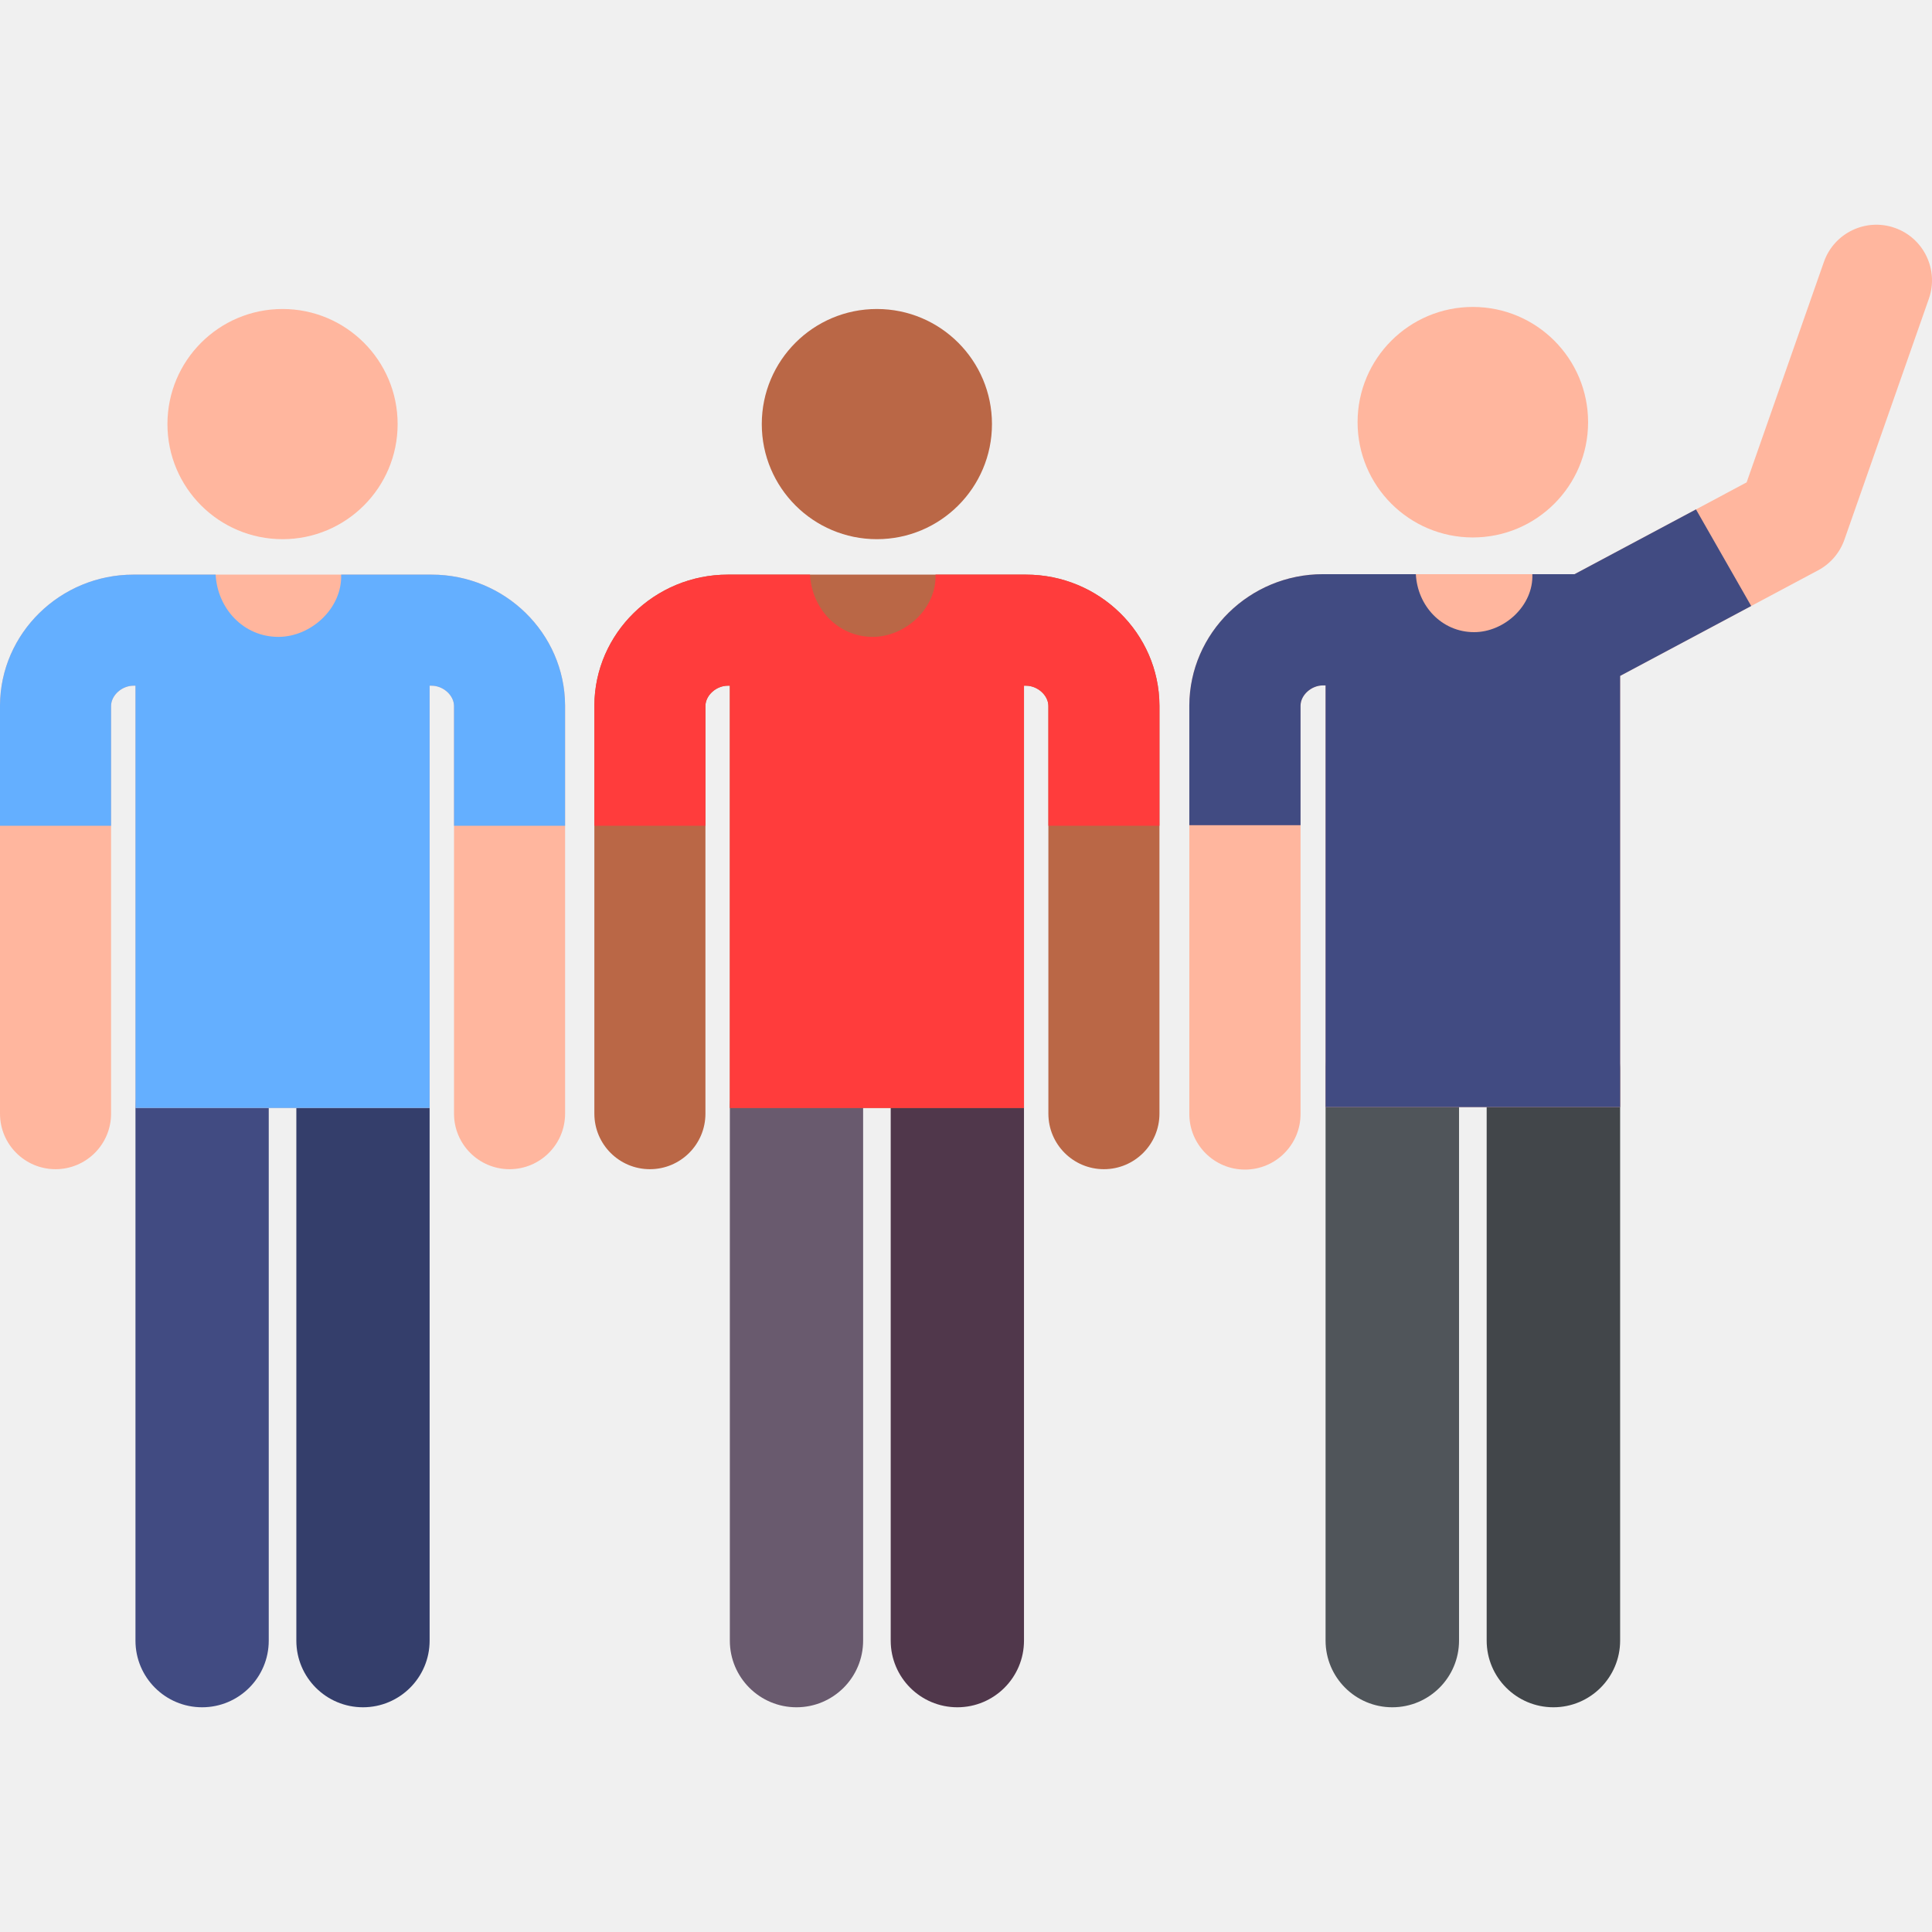
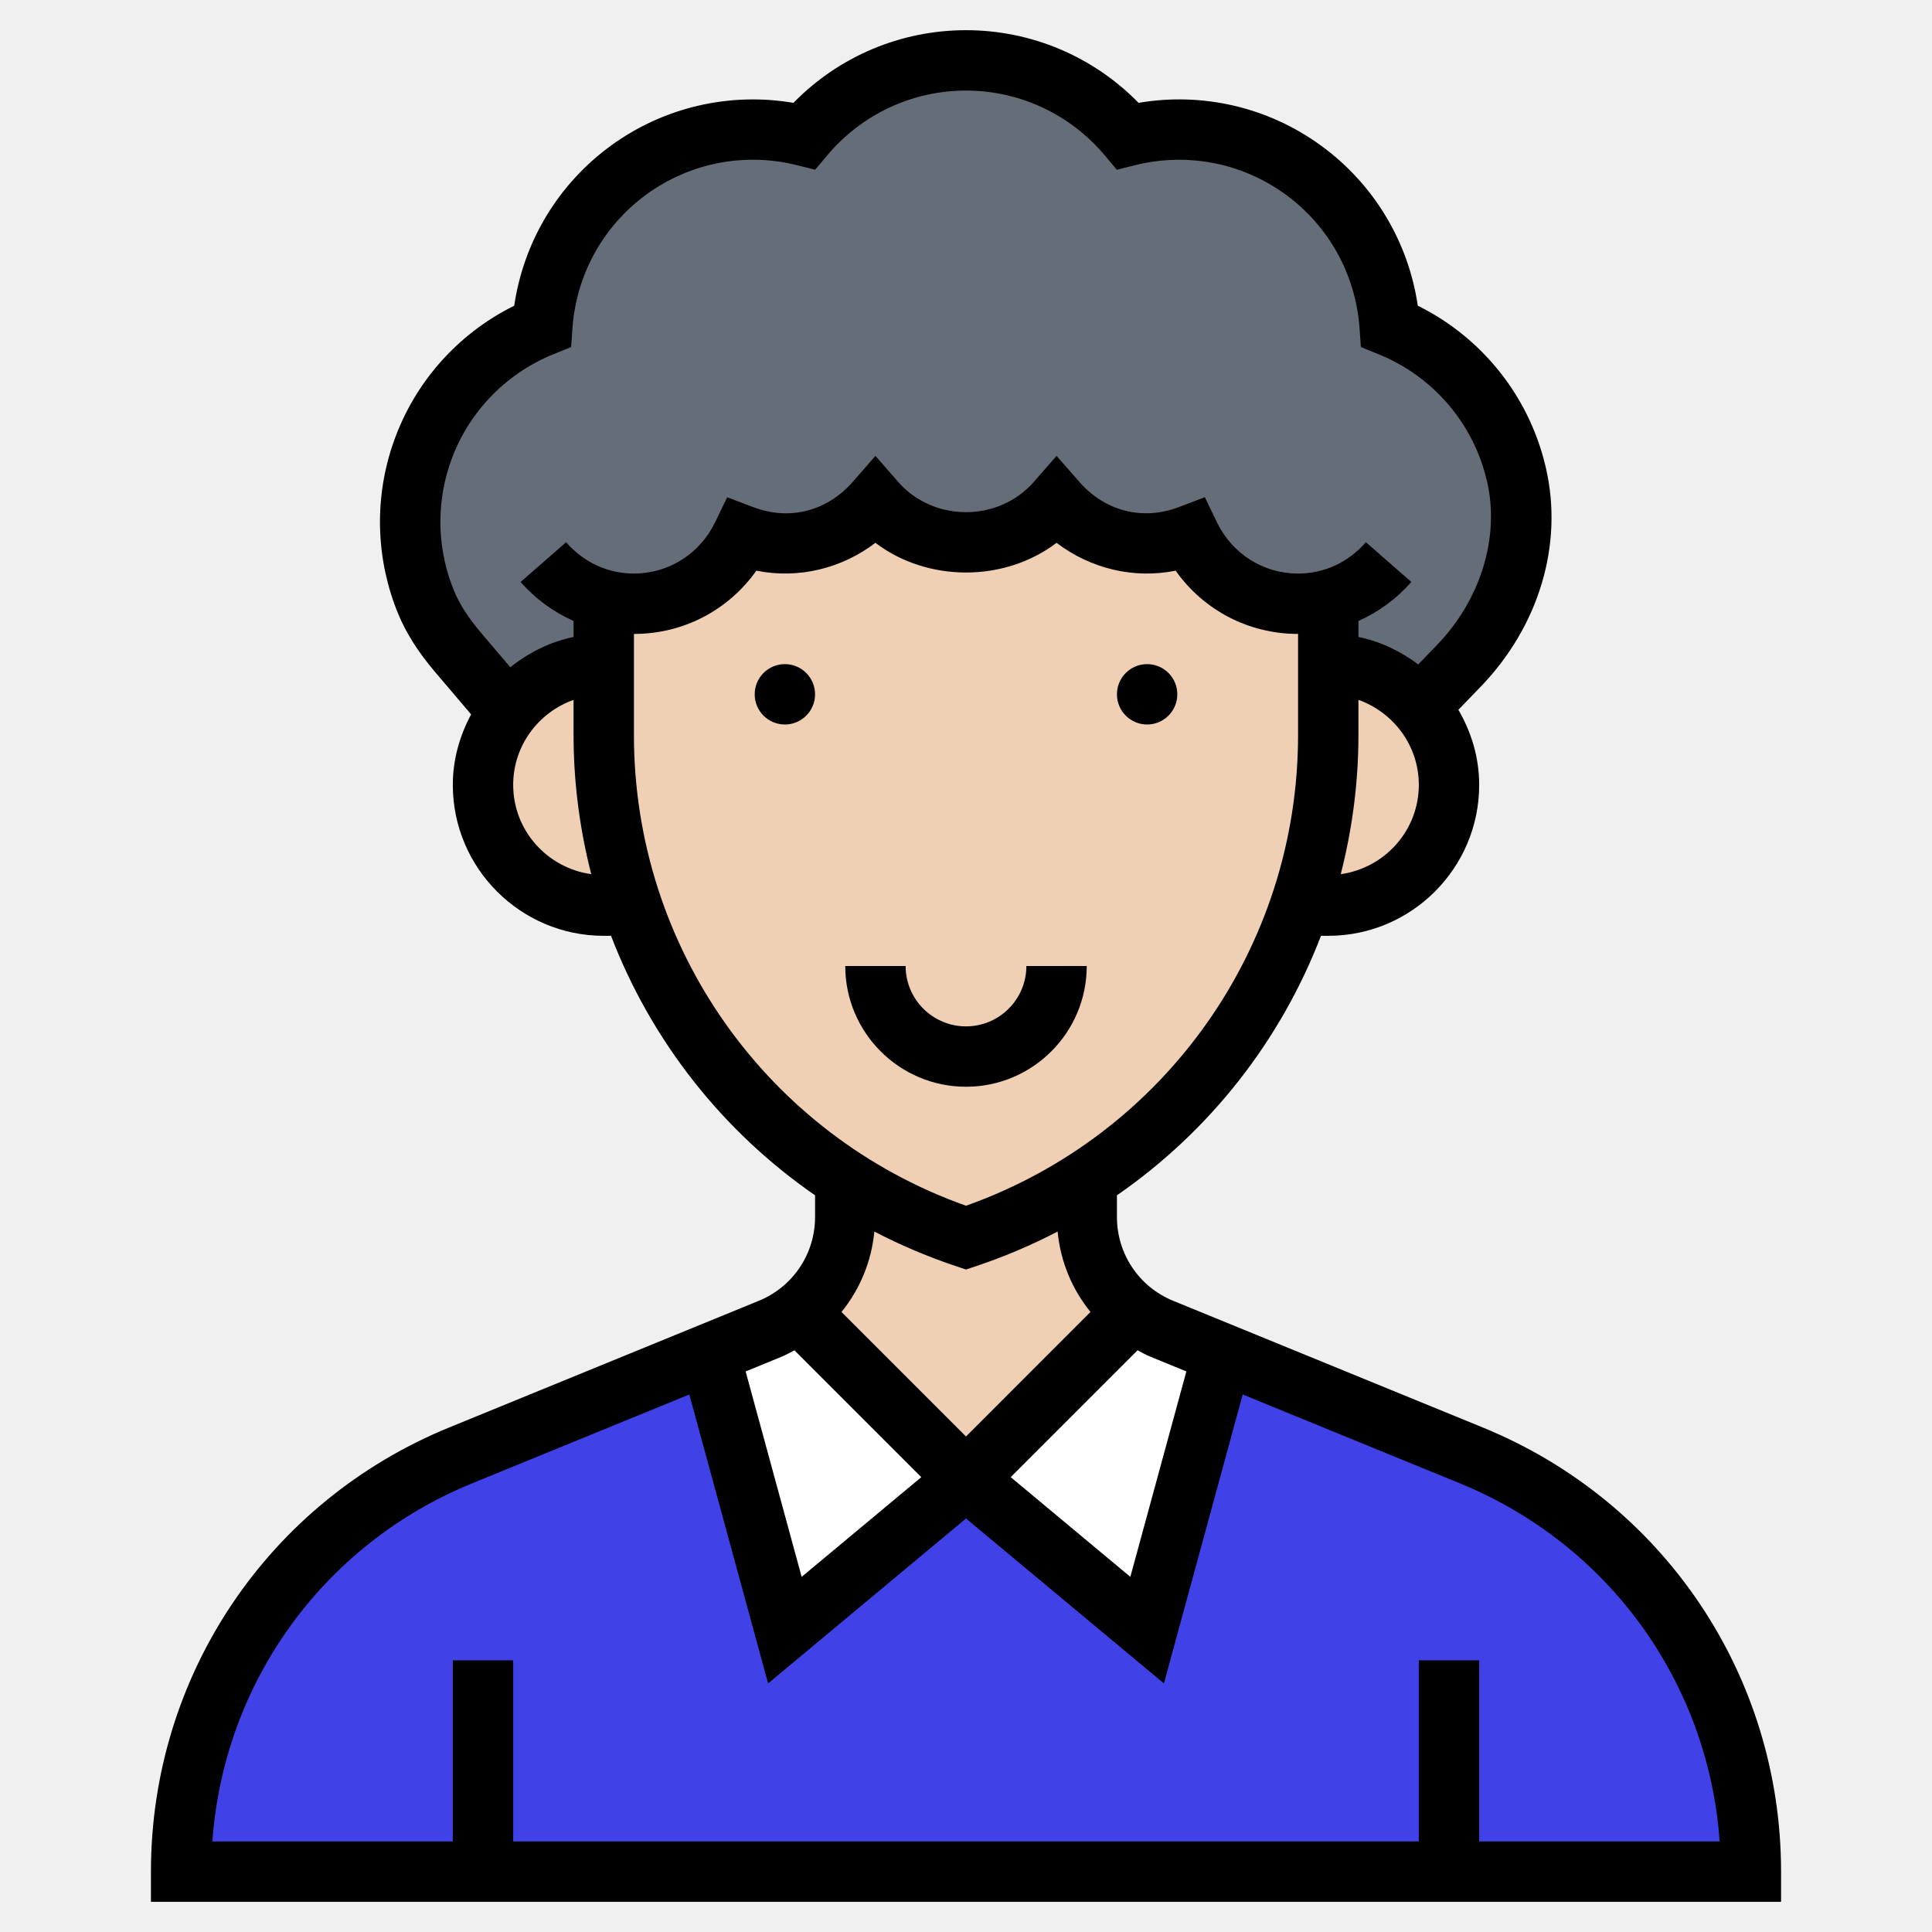
- <svg xmlns="http://www.w3.org/2000/svg" version="1.1" id="Capa_1" x="0px" y="0px" viewBox="0 0 512 512" style="enable-background:new 0 0 512 512;" xml:space="preserve">
-   <path style="fill:#343E6B;" d="M96.194,452.446c-9.754,0-17.66-7.907-17.66-17.66V293.623c0-9.754,7.907-17.66,17.66-17.66  s17.66,7.907,17.66,17.66v141.163C113.854,444.539,105.948,452.446,96.194,452.446z" />
-   <path style="fill:#414B82;" d="M53.561,452.446c-9.754,0-17.66-7.907-17.66-17.66V293.623c0-9.754,7.907-17.66,17.66-17.66  s17.66,7.907,17.66,17.66v141.163C71.221,444.539,63.315,452.446,53.561,452.446z" />
-   <path style="fill:#FFB69E;" d="M149.751,186.935c-0.096-19.108-15.963-34.653-35.371-34.653H74.938h-0.126H35.371  c-19.408,0-35.274,15.545-35.371,34.653c0,0.025,0,0.049,0,0.074v108.122c0,8.128,6.589,14.717,14.718,14.717  s14.718-6.589,14.718-14.717V187.057c0.031-2.798,2.853-5.341,5.937-5.341h0.53v111.906h77.954V181.717h0.526  c3.084,0,5.905,2.543,5.937,5.341v108.073c0,8.128,6.589,14.717,14.718,14.717c8.128,0,14.718-6.589,14.718-14.717V187.009  C149.752,186.984,149.752,186.96,149.751,186.935z" />
-   <path style="fill:#64AFFF;" d="M149.751,186.935c-0.096-19.108-15.963-34.653-35.371-34.653H90.408  c0.312,8.923-7.979,16.496-16.635,16.496c-9.277,0-16.156-7.545-16.624-16.496H35.371c-19.408,0-35.274,15.545-35.371,34.653  c0,0.025,0,0.049,0,0.074v31.82h29.434v-31.772c0.031-2.798,2.853-5.341,5.937-5.341h0.53v111.906h77.954V181.717h0.526  c3.084,0,5.905,2.543,5.937,5.341v31.772h29.434v-31.82C149.752,186.984,149.752,186.96,149.751,186.935z" />
-   <circle style="fill:#FFB69E;" cx="74.875" cy="112.388" r="30.501" />
-   <path style="fill:#50374B;" d="M253.708,452.446c-9.754,0-17.66-7.907-17.66-17.66V293.623c0-9.754,7.907-17.66,17.66-17.66  s17.66,7.907,17.66,17.66v141.163C271.368,444.539,263.46,452.446,253.708,452.446z" />
-   <path style="fill:#695A6E;" d="M211.075,452.446c-9.754,0-17.66-7.907-17.66-17.66V293.623c0-9.754,7.907-17.66,17.66-17.66  s17.66,7.907,17.66,17.66v141.163C228.735,444.539,220.828,452.446,211.075,452.446z" />
-   <path style="fill:#BA6746;" d="M307.264,186.935c-0.096-19.108-15.963-34.653-35.371-34.653h-39.442h-0.126h-39.442  c-19.408,0-35.274,15.545-35.371,34.653c0,0.025,0,0.049,0,0.074v108.122c0,8.128,6.589,14.717,14.718,14.717  c8.128,0,14.718-6.589,14.718-14.717V187.057c0.031-2.798,2.853-5.341,5.937-5.341h0.53v111.906h77.954V181.717h0.526  c3.084,0,5.905,2.543,5.936,5.341v108.073c0,8.128,6.589,14.717,14.718,14.717c8.128,0,14.718-6.589,14.718-14.717V187.009  C307.264,186.984,307.264,186.96,307.264,186.935z" />
-   <path style="fill:#FF3C3C;" d="M307.264,186.935c-0.096-19.108-15.963-34.653-35.371-34.653H247.92  c0.312,8.923-7.98,16.496-16.635,16.496c-9.277,0-16.156-7.545-16.624-16.496h-21.776c-19.408,0-35.274,15.545-35.371,34.653  c0,0.025,0,0.049,0,0.074v31.82h29.434v-31.772c0.031-2.798,2.853-5.341,5.937-5.341h0.53v111.906h77.954V181.717h0.526  c3.084,0,5.905,2.543,5.937,5.341v31.772h29.434v-31.82C307.264,186.984,307.264,186.96,307.264,186.935z" />
-   <circle style="fill:#BA6746;" cx="232.381" cy="112.388" r="30.501" />
-   <path style="fill:#42464A;" d="M411.668,452.446c-9.768,0-17.685-7.918-17.685-17.685V283.604c0-9.767,7.917-17.685,17.685-17.685  s17.685,7.918,17.685,17.685V434.76C429.354,444.528,421.435,452.446,411.668,452.446z" />
-   <path style="fill:#50555A;" d="M368.975,452.446c-9.768,0-17.685-7.918-17.685-17.685V283.604c0-9.767,7.917-17.685,17.685-17.685  c9.768,0,17.685,7.918,17.685,17.685V434.76C386.661,444.528,378.742,452.446,368.975,452.446z" />
-   <path style="fill:#FFB69E;" d="M502.134,60.387c-7.68-2.691-16.091,1.352-18.783,9.033l-20.476,58.415l-45.61,24.328  c-12.999,0-50.09,0-66.661,0c-19.435,0-35.325,15.567-35.421,34.777v108.273c0,8.14,6.598,14.738,14.738,14.738  c8.139,0,14.738-6.599,14.738-14.738V187.014c0.014-2.812,2.848-5.374,5.946-5.374h0.686V293.4h78.064V179.122l52.464-27.983  c3.261-1.739,5.75-4.64,6.973-8.129l22.377-63.839C513.859,71.49,509.815,63.08,502.134,60.387z" />
-   <path style="fill:#414B82;" d="M449.452,134.995l-32.186,17.168H406.09c0.323,8.305-7.39,15.363-15.441,15.363  c-8.629,0-15.022-7.032-15.433-15.363h-24.613c-19.435,0-35.325,15.567-35.421,34.777v31.747h29.475v-31.673  c0.014-2.812,2.848-5.374,5.946-5.374h0.686V293.4h78.064V179.122l34.731-18.526L449.452,134.995z" />
-   <circle style="fill:#FFB69E;" cx="390.318" cy="111.887" r="30.544" />
-   <g>
- </g>
-   <g>
- </g>
-   <g>
- </g>
-   <g>
- </g>
-   <g>
- </g>
-   <g>
- </g>
-   <g>
- </g>
-   <g>
- </g>
-   <g>
- </g>
-   <g>
- </g>
-   <g>
- </g>
-   <g>
- </g>
-   <g>
- </g>
-   <g>
- </g>
-   <g>
- </g>
+ <svg xmlns="http://www.w3.org/2000/svg" enable-background="new 0 0 64 64" height="64" width="64">
+   <rect id="backgroundrect" width="100%" height="100%" x="0" y="0" fill="none" stroke="none" />
+   <g class="currentLayer" style="">
+     <path d="m48 62h-32-10c0-6.05 3.66-11.5 9.26-13.79l8.24-3.37 2.5 9.16 6-5 6 5 2.5-9.16 8.24 3.37c2.8 1.15 5.12 3.08 6.73 5.49 1.61 2.4 2.53 5.28 2.53 8.3z" fill="#4141e8" id="svg_1" class="" fill-opacity="1" />
+     <path d="m40.5 44.84-2.5 9.16-6-5 5.54-5.54c.29.23.61.42.95.56z" fill="#ffffff" id="svg_2" class="" fill-opacity="1" />
+     <path d="m32 49-6 5-2.5-9.16 2.01-.82c.34-.14.66-.33.95-.56z" fill="#ffffff" id="svg_3" class="" fill-opacity="1" />
+     <path d="m47.03 23.4c-.72-.86-1.81-1.4-3.03-1.4v-2l-.04-.13c-.3.09-.63.13-.96.13-1.59 0-2.94-.93-3.59-2.27-.44.17-.91.27-1.41.27-1.2 0-2.27-.54-3-1.38-.73.84-1.8 1.38-3 1.38s-2.27-.54-3-1.38c-.73.84-1.8 1.38-3 1.38-.5 0-.97-.1-1.41-.27-.65 1.34-2 2.27-3.59 2.27-.33 0-.66-.04-.96-.13l-.04.13v2c-1.29 0-2.44.61-3.17 1.56l-1.65-1.94c-.43-.51-.81-1.06-1.07-1.67-.61-1.48-.71-3.18-.18-4.82.67-2.05 2.19-3.58 4.04-4.33.14-1.99 1.12-3.91 2.86-5.17 1.74-1.27 3.87-1.61 5.81-1.13 1.28-1.53 3.21-2.5 5.36-2.5s4.08.97 5.36 2.5c1.94-.48 4.07-.14 5.81 1.13 1.74 1.26 2.72 3.18 2.86 5.17 1.85.75 3.37 2.28 4.04 4.33.07.2.12.41.17.61.52 2.27-.3 4.64-1.91 6.32z" fill="#656d78" id="svg_4" />
+     <g fill="#f0d0b4" id="svg_5" class="">
+       <path d="m37.54 43.46-5.54 5.54-5.54-5.54c.96-.74 1.54-1.89 1.54-3.15v-1.24c1.23.8 2.57 1.45 4 1.93 1.43-.48 2.77-1.13 4-1.93v1.24c0 1.26.58 2.41 1.54 3.15z" id="svg_6" />
+       <path d="m46.83 28.83c-.73.72-1.73 1.17-2.83 1.17h-.93-.01c.61-1.78.94-3.69.94-5.65v-2.35c1.22 0 2.31.54 3.03 1.4.61.7.97 1.61.97 2.6 0 1.1-.45 2.1-1.17 2.83z" id="svg_7" />
+       <path d="m44 20v2 2.35c0 1.96-.33 3.87-.94 5.65-1.26 3.72-3.74 6.92-7.06 9.07-1.23.8-2.57 1.45-4 1.93-1.43-.48-2.77-1.13-4-1.93-1.84-1.19-3.42-2.71-4.69-4.46-1.01-1.4-1.81-2.96-2.37-4.61-.61-1.78-.94-3.69-.94-5.65v-2.35-2l.04-.13c.3.09.63.13.96.13 1.59 0 2.94-.93 3.59-2.27.44.17.91.27 1.41.27 1.2 0 2.27-.54 3-1.38.73.84 1.8 1.38 3 1.38s2.27-.54 3-1.38c.73.84 1.8 1.38 3 1.38.5 0 .97-.1 1.41-.27.65 1.34 2 2.27 3.59 2.27.33 0 .66-.04.96-.13z" id="svg_8" />
+       <path d="m20 24.35c0 1.96.33 3.87.94 5.65h-.01-.93c-1.1 0-2.1-.45-2.83-1.17-.72-.73-1.17-1.73-1.17-2.83 0-.92.31-1.76.83-2.44.73-.95 1.88-1.56 3.17-1.56z" id="svg_9" />
+     </g>
+     <circle cx="38" cy="23" r="1" id="svg_10" />
+     <circle cx="26" cy="23" r="1" id="svg_11" />
+     <path d="m36 32h-2c0 1.103-.897 2-2 2s-2-.897-2-2h-2c0 2.206 1.794 4 4 4s4-1.794 4-4z" id="svg_12" />
+     <path d="m49.123 47.289-10.259-4.198c-1.133-.463-1.864-1.553-1.864-2.777v-.718c3.077-2.126 5.427-5.126 6.759-8.596h.241c2.757 0 5-2.243 5-5 0-.91-.262-1.752-.689-2.487l.734-.76c1.934-2.003 2.745-4.706 2.17-7.23-.053-.234-.117-.469-.193-.703-.668-2.057-2.13-3.739-4.056-4.693-.312-2.126-1.46-4.036-3.21-5.307-1.75-1.272-3.92-1.774-6.04-1.413-1.502-1.537-3.553-2.407-5.716-2.407s-4.214.87-5.716 2.407c-2.119-.359-4.29.141-6.04 1.413-1.75 1.271-2.897 3.181-3.21 5.307-1.926.954-3.388 2.636-4.056 4.693-.586 1.803-.511 3.761.212 5.513.265.642.666 1.274 1.226 1.932l1.19 1.4c-.374.7-.606 1.487-.606 2.335 0 2.757 2.243 5 5 5h.241c1.332 3.471 3.682 6.47 6.759 8.596v.718c0 1.224-.731 2.313-1.864 2.777l-10.259 4.197c-6 2.455-9.877 8.229-9.877 14.712v1h54v-1c0-6.483-3.877-12.257-9.877-14.711zm-9.823-1.859-1.856 6.805-3.963-3.303 4.202-4.202c.139.073.275.151.423.211zm5.114-16.472c.379-1.482.586-3.025.586-4.607v-1.167c1.161.414 2 1.514 2 2.816 0 1.512-1.129 2.754-2.586 2.958zm-29.533-13.52c.548-1.688 1.81-3.039 3.46-3.708l.578-.234.044-.623c.126-1.776 1.021-3.393 2.457-4.436 1.435-1.044 3.247-1.397 4.979-.966l.605.151.401-.478c1.146-1.362 2.821-2.144 4.595-2.144s3.449.782 4.595 2.145l.401.478.605-.151c1.729-.431 3.543-.078 4.979.966 1.436 1.043 2.331 2.66 2.457 4.436l.044.623.578.234c1.65.668 2.912 2.02 3.46 3.707.057.176.105.353.146.529.418 1.835-.219 3.903-1.66 5.396l-.624.647c-.58-.435-1.246-.759-1.981-.909v-.531c.661-.294 1.261-.73 1.753-1.292l-1.506-1.316c-.585.669-1.383 1.038-2.247 1.038-1.151 0-2.183-.653-2.69-1.704l-.398-.825-.856.325c-1.254.477-2.484.101-3.302-.834l-.754-.86-.753.861c-1.17 1.338-3.324 1.338-4.494 0l-.753-.861-.753.861c-.817.935-2.045 1.311-3.302.834l-.856-.325-.398.825c-.508 1.05-1.54 1.703-2.691 1.703-.864 0-1.662-.369-2.247-1.038l-1.506 1.316c.491.562 1.092.998 1.753 1.292v.531c-.785.16-1.49.521-2.095 1.003l-.965-1.135c-.422-.496-.717-.954-.899-1.398-.543-1.314-.6-2.781-.16-4.133zm2.119 10.562c0-1.302.839-2.402 2-2.816v1.167c0 1.582.207 3.125.586 4.607-1.457-.204-2.586-1.446-2.586-2.958zm4-1.649v-3.351c1.638 0 3.128-.786 4.056-2.096 1.408.283 2.833-.078 3.944-.922 1.725 1.311 4.275 1.311 6 0 1.111.844 2.535 1.206 3.944.922.928 1.31 2.418 2.096 4.056 2.096v3.351c0 7.023-4.406 13.247-11 15.591-6.594-2.344-11-8.568-11-15.591zm10.684 17.598.316.105.316-.105c.947-.316 1.855-.702 2.719-1.153.095.995.479 1.914 1.089 2.664l-4.124 4.126-4.125-4.125c.61-.751.994-1.669 1.089-2.664.864.449 1.773.836 2.72 1.152zm-5.79 2.993c.148-.061.284-.138.423-.211l4.202 4.202-3.963 3.303-1.856-6.805zm23.106 16.058v-6h-2v6h-30v-6h-2v6h-7.965c.373-5.255 3.665-9.842 8.6-11.861l7.2-2.945 2.61 9.571 6.555-5.463 6.556 5.463 2.61-9.571 7.2 2.946c4.935 2.018 8.227 6.605 8.6 11.86z" id="svg_13" />
+     <polyline fill="none" stroke="#000000" stroke-dashoffset="" fill-rule="nonzero" marker-start="" marker-mid="" marker-end="" id="svg_16" points="32.174,26.748 32.174,26.748 " style="color: rgb(0, 0, 0);" />
+     <path fill="none" fill-opacity="1" stroke="#000000" stroke-opacity="1" stroke-width="1" stroke-dasharray="none" stroke-linejoin="miter" stroke-linecap="butt" stroke-dashoffset="" fill-rule="nonzero" opacity="1" marker-start="" marker-mid="" marker-end="" id="svg_15" d="M26.261,30.574 " style="color: rgb(0, 0, 0);" />
+     <path fill="none" fill-opacity="1" stroke="#000000" stroke-opacity="1" stroke-width="1" stroke-dasharray="none" stroke-linejoin="miter" stroke-linecap="butt" stroke-dashoffset="" fill-rule="nonzero" opacity="1" marker-start="" marker-mid="" marker-end="" id="svg_20" d="M33.391,30.748 " style="color: rgb(0, 0, 0);" />
+   </g>
</svg>
